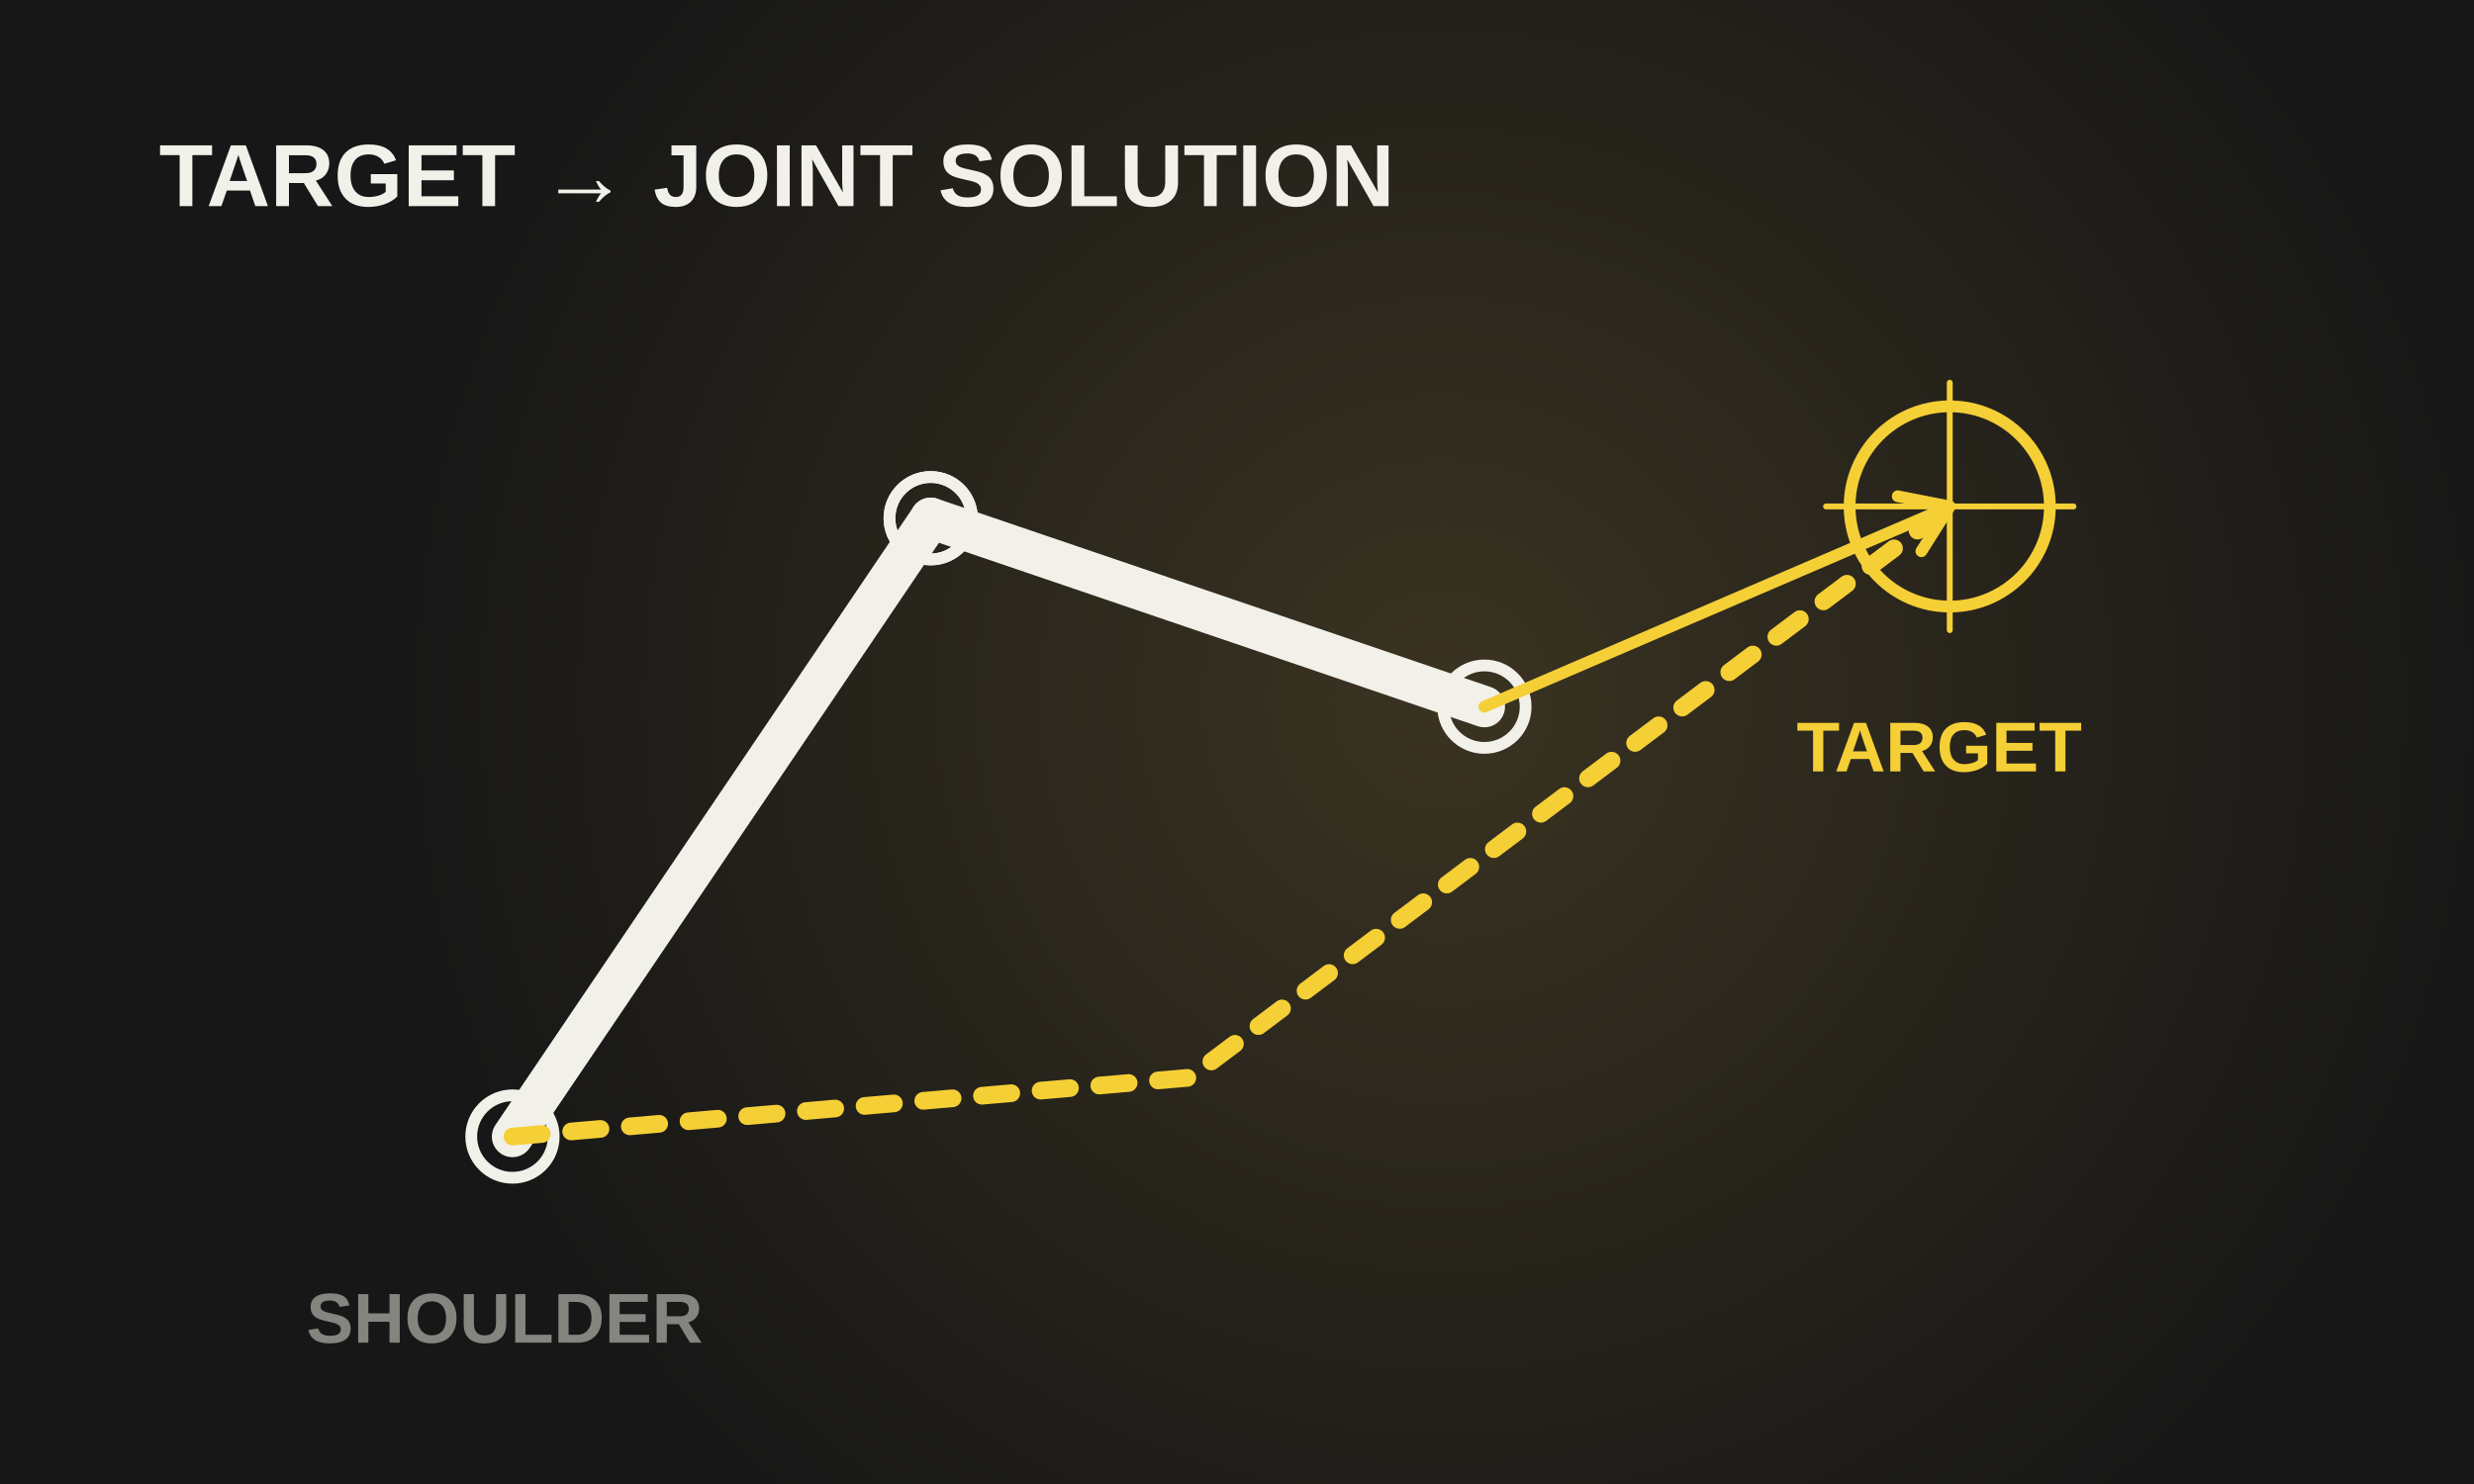
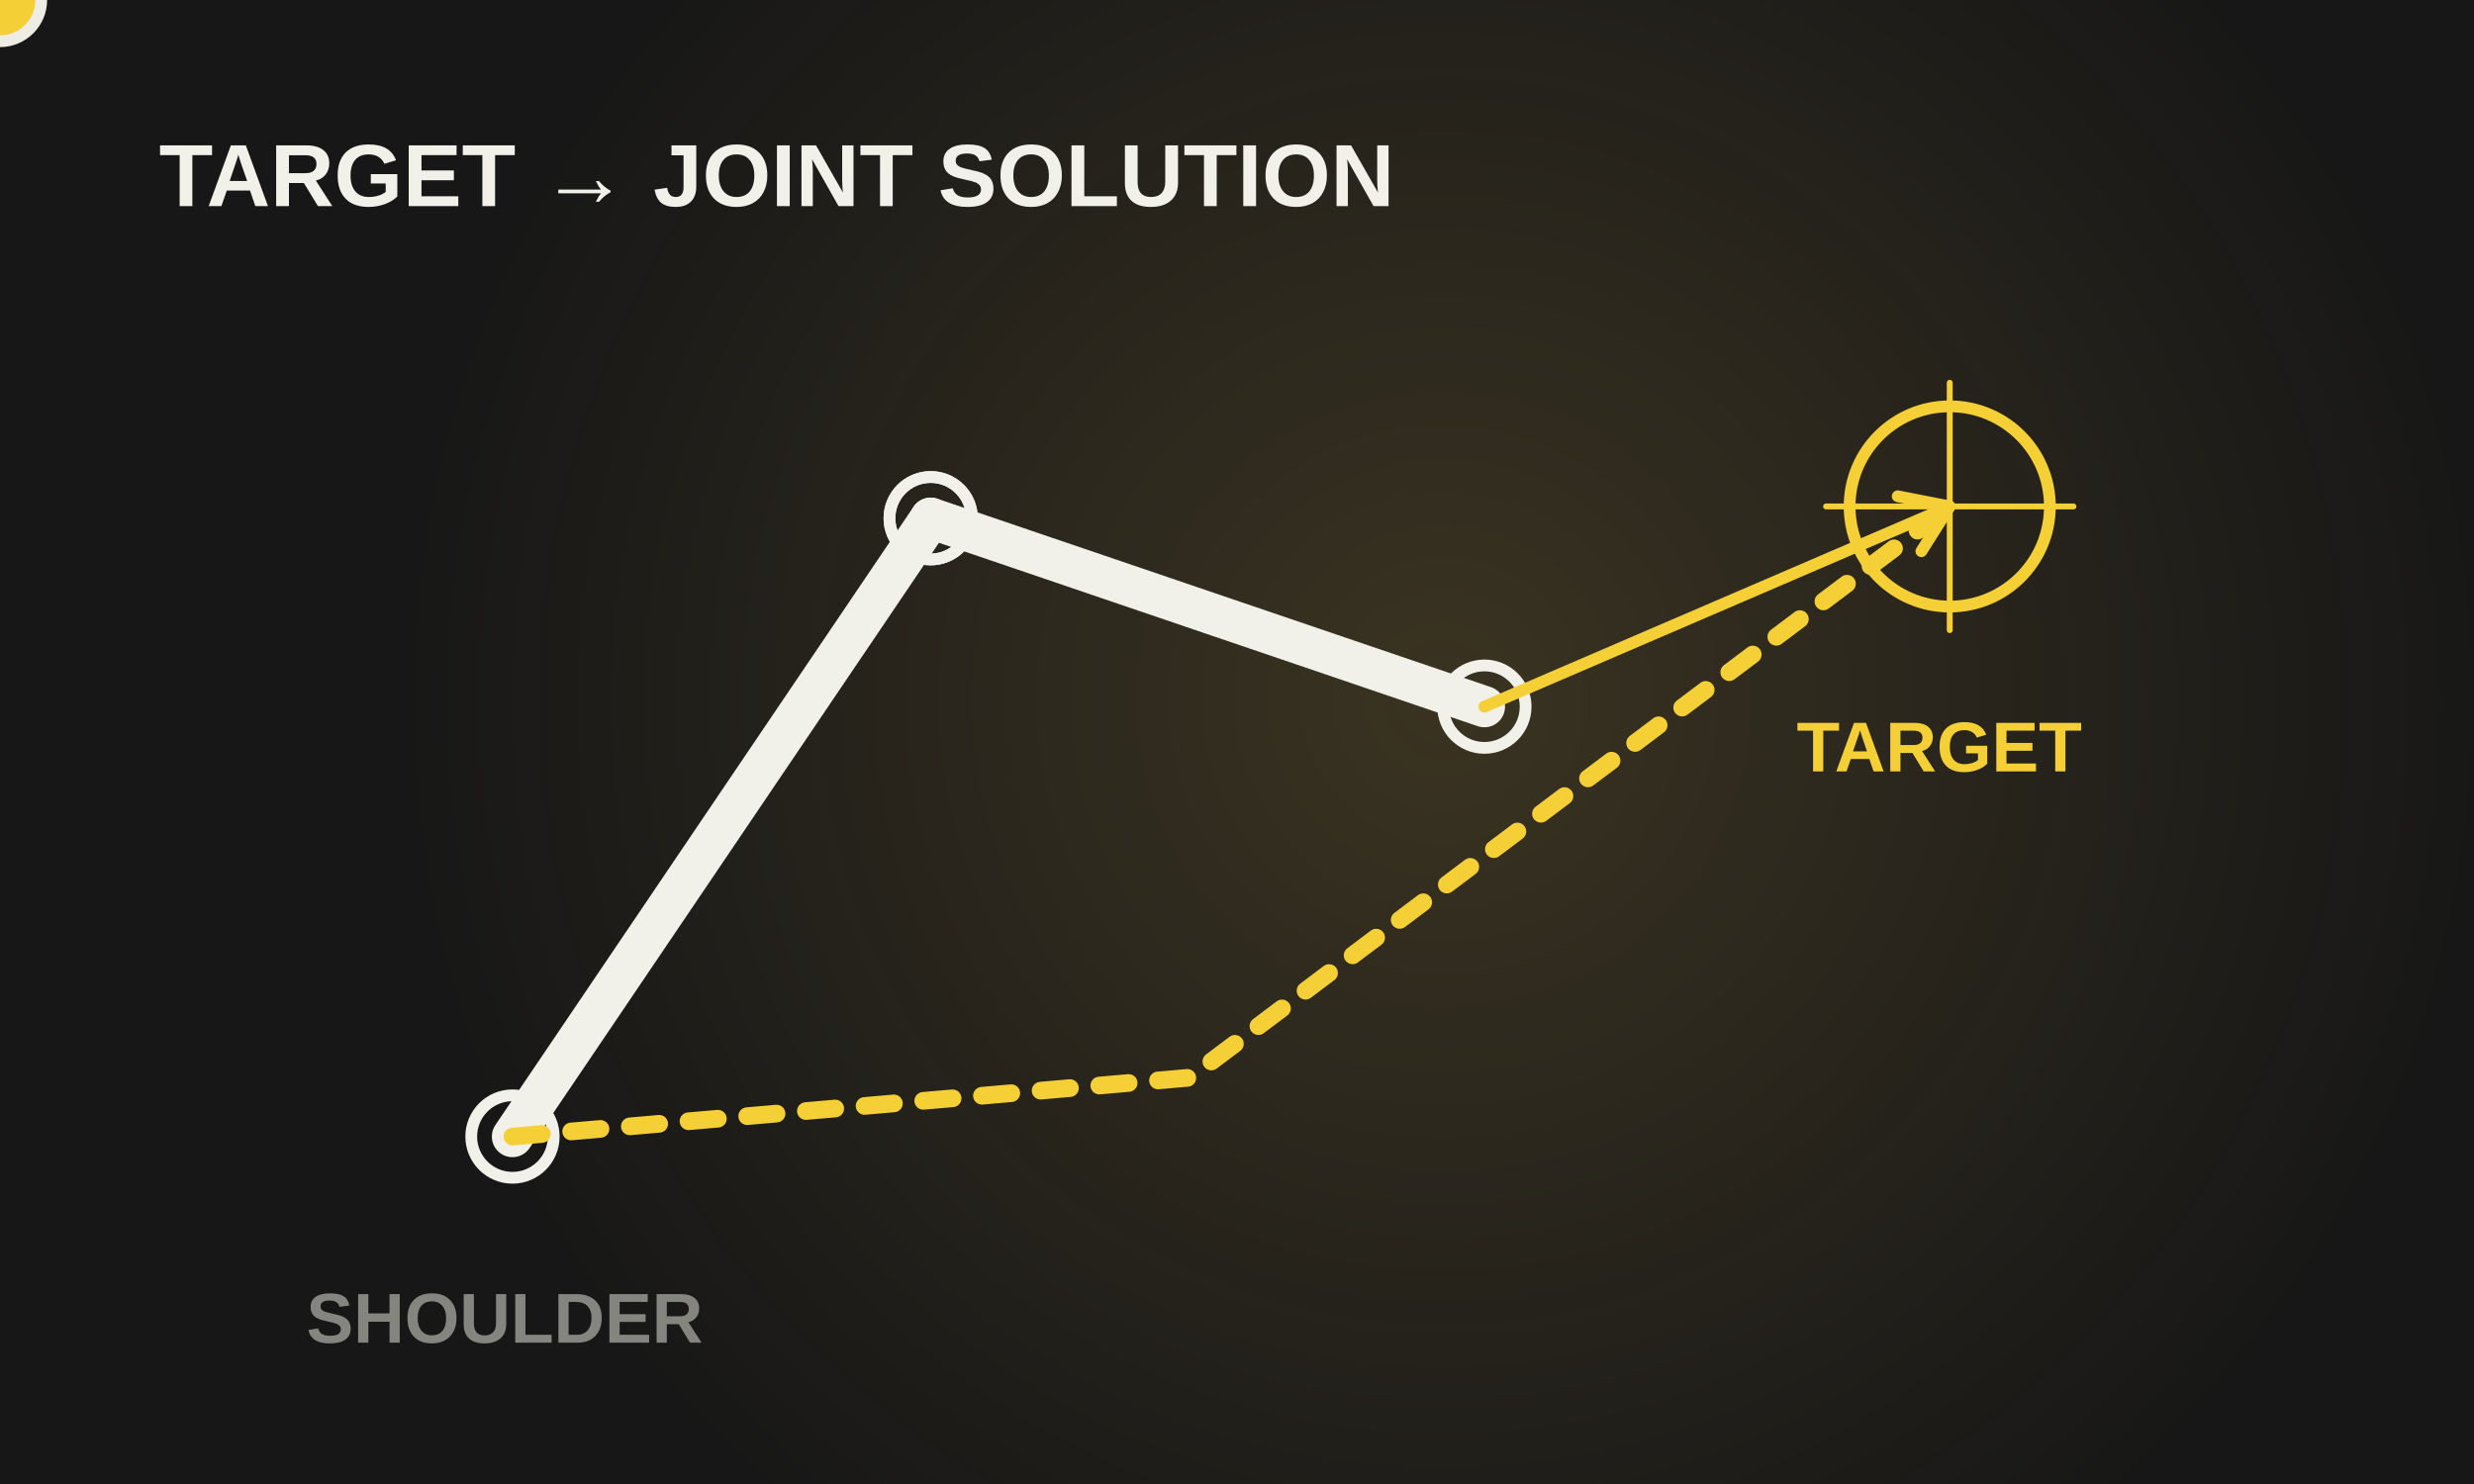
<svg xmlns="http://www.w3.org/2000/svg" class="article-cover" viewBox="0 0 420 252" role="img" aria-label="역운동학 개념 도식">
  <defs>
    <radialGradient id="cover-inverse-kinematics-glow">
      <stop stop-color="hsl(43 86% 65%)" stop-opacity=".16" />
      <stop offset="1" stop-color="hsl(43 86% 65%)" stop-opacity="0" />
    </radialGradient>
    <radialGradient id="cover-inverse-kinematics-orb" cx="30%" cy="24%">
      <stop stop-color="#fff7d6" />
      <stop offset=".42" stop-color="hsl(43 86% 65%)" />
      <stop offset="1" stop-color="#46390d" />
    </radialGradient>
  </defs>
  <rect width="420" height="252" fill="#171717" />
  <circle cx="245" cy="119" r="175" fill="url(#cover-inverse-kinematics-glow)" />
-   <text x="27" y="35" fill="#f1f0e9" font-family="Wanted Sans,Arial,sans-serif" font-size="15" font-weight="600">TARGET → JOINT SOLUTION</text>
-   <path d="M87 193L158 88" fill="none" stroke="#f1f0e9" stroke-width="7" stroke-linecap="round" stroke-linejoin="round" />
-   <circle cx="87" cy="193" r="7" fill="none" stroke="#f1f0e9" stroke-width="2" />
-   <circle cx="158" cy="88" r="7" fill="none" stroke="#f1f0e9" stroke-width="2" />
-   <path d="M158 88L252 120" fill="none" stroke="#f1f0e9" stroke-width="7" stroke-linecap="round" stroke-linejoin="round" />
-   <circle cx="158" cy="88" r="7" fill="none" stroke="#f1f0e9" stroke-width="2" />
-   <circle cx="252" cy="120" r="7" fill="none" stroke="#f1f0e9" stroke-width="2" />
-   <path d="M252 120L331 86M326.186 93.604L331 86L322.168 84.269" fill="none" stroke="#f5cf36" stroke-width="2" stroke-linecap="round" stroke-linejoin="round" />
-   <circle cx="331" cy="86" r="17" fill="none" stroke="#f5cf36" stroke-width="2" />
-   <path d="M310 86H352M331 65V107" fill="none" stroke="#f5cf36" stroke-width="1" stroke-linecap="round" stroke-linejoin="round" />
-   <path d="M87 193L202 183L331 86" fill="none" stroke="#f5cf36" stroke-width="3" stroke-linecap="round" stroke-linejoin="round" stroke-dasharray="5 5" />
-   <text x="52" y="228" fill="#85857f" font-family="Wanted Sans,Arial,sans-serif" font-size="12" font-weight="600">SHOULDER</text>
-   <text x="305" y="131" fill="#f5cf36" font-family="Wanted Sans,Arial,sans-serif" font-size="12" font-weight="600">TARGET</text>
+   <g class="technical-scene" data-scene="inverse-kinematics">
+     <text x="27" y="35" fill="#f1f0e9" font-family="Wanted Sans,Arial,sans-serif" font-size="15" font-weight="600">TARGET → JOINT SOLUTION</text>
+     <path d="M87 193L158 88" fill="none" stroke="#f1f0e9" stroke-width="7" stroke-linecap="round" stroke-linejoin="round" />
+     <circle cx="87" cy="193" r="7" fill="none" stroke="#f1f0e9" stroke-width="2" />
+     <circle cx="158" cy="88" r="7" fill="none" stroke="#f1f0e9" stroke-width="2" />
+     <path d="M158 88L252 120" fill="none" stroke="#f1f0e9" stroke-width="7" stroke-linecap="round" stroke-linejoin="round" />
+     <circle cx="158" cy="88" r="7" fill="none" stroke="#f1f0e9" stroke-width="2" />
+     <circle cx="252" cy="120" r="7" fill="none" stroke="#f1f0e9" stroke-width="2" />
+     <path d="M252 120L331 86M326.186 93.604L331 86L322.168 84.269" fill="none" stroke="#f5cf36" stroke-width="2" stroke-linecap="round" stroke-linejoin="round" />
+     <circle cx="331" cy="86" r="17" fill="none" stroke="#f5cf36" stroke-width="2" />
+     <path d="M310 86H352M331 65V107" fill="none" stroke="#f5cf36" stroke-width="1" stroke-linecap="round" stroke-linejoin="round" />
+     <path d="M87 193L202 183L331 86" fill="none" stroke="#f5cf36" stroke-width="3" stroke-linecap="round" stroke-linejoin="round" stroke-dasharray="5 5" />
+     <text x="52" y="228" fill="#85857f" font-family="Wanted Sans,Arial,sans-serif" font-size="12" font-weight="600">SHOULDER</text>
+     <text x="305" y="131" fill="#f5cf36" font-family="Wanted Sans,Arial,sans-serif" font-size="12" font-weight="600">TARGET</text>
+     <circle r="7" fill="#f5cf36" stroke="#edece5" stroke-width="2">
+       <animateMotion path="M331 86L252 120L158 88L87 193" dur="5s" repeatCount="indefinite" />
+     </circle>
+   </g>
</svg>
